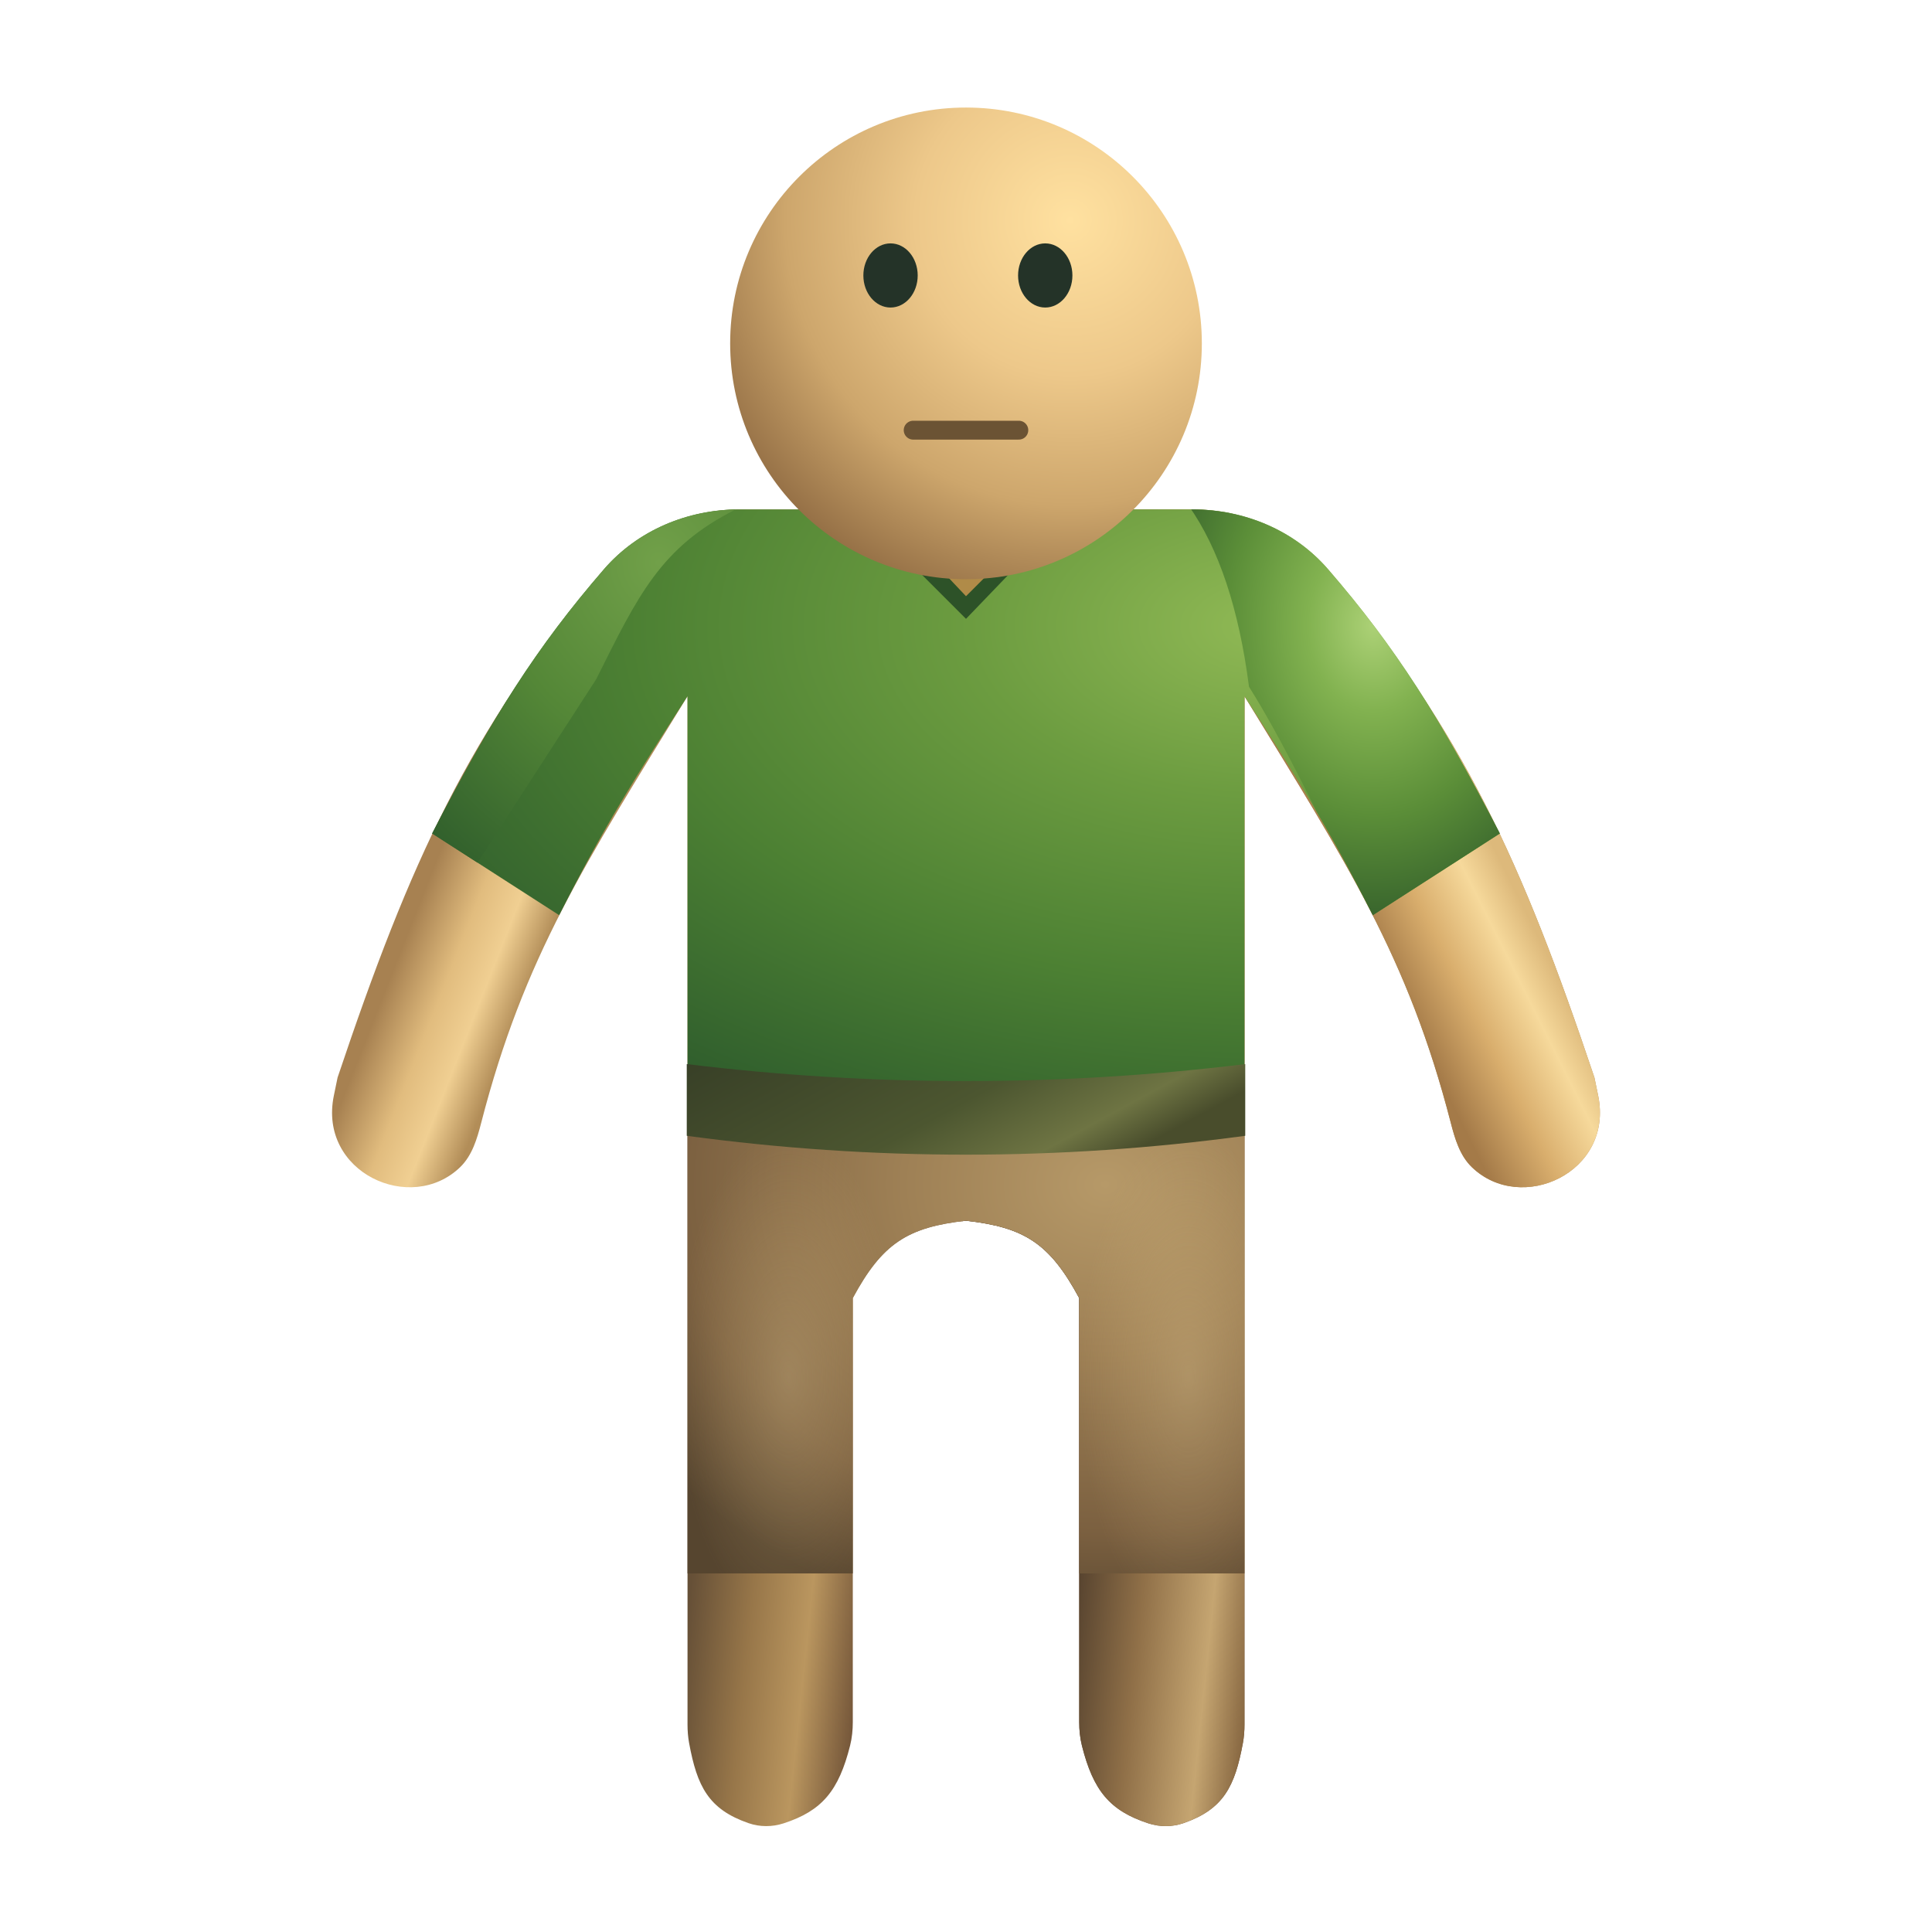
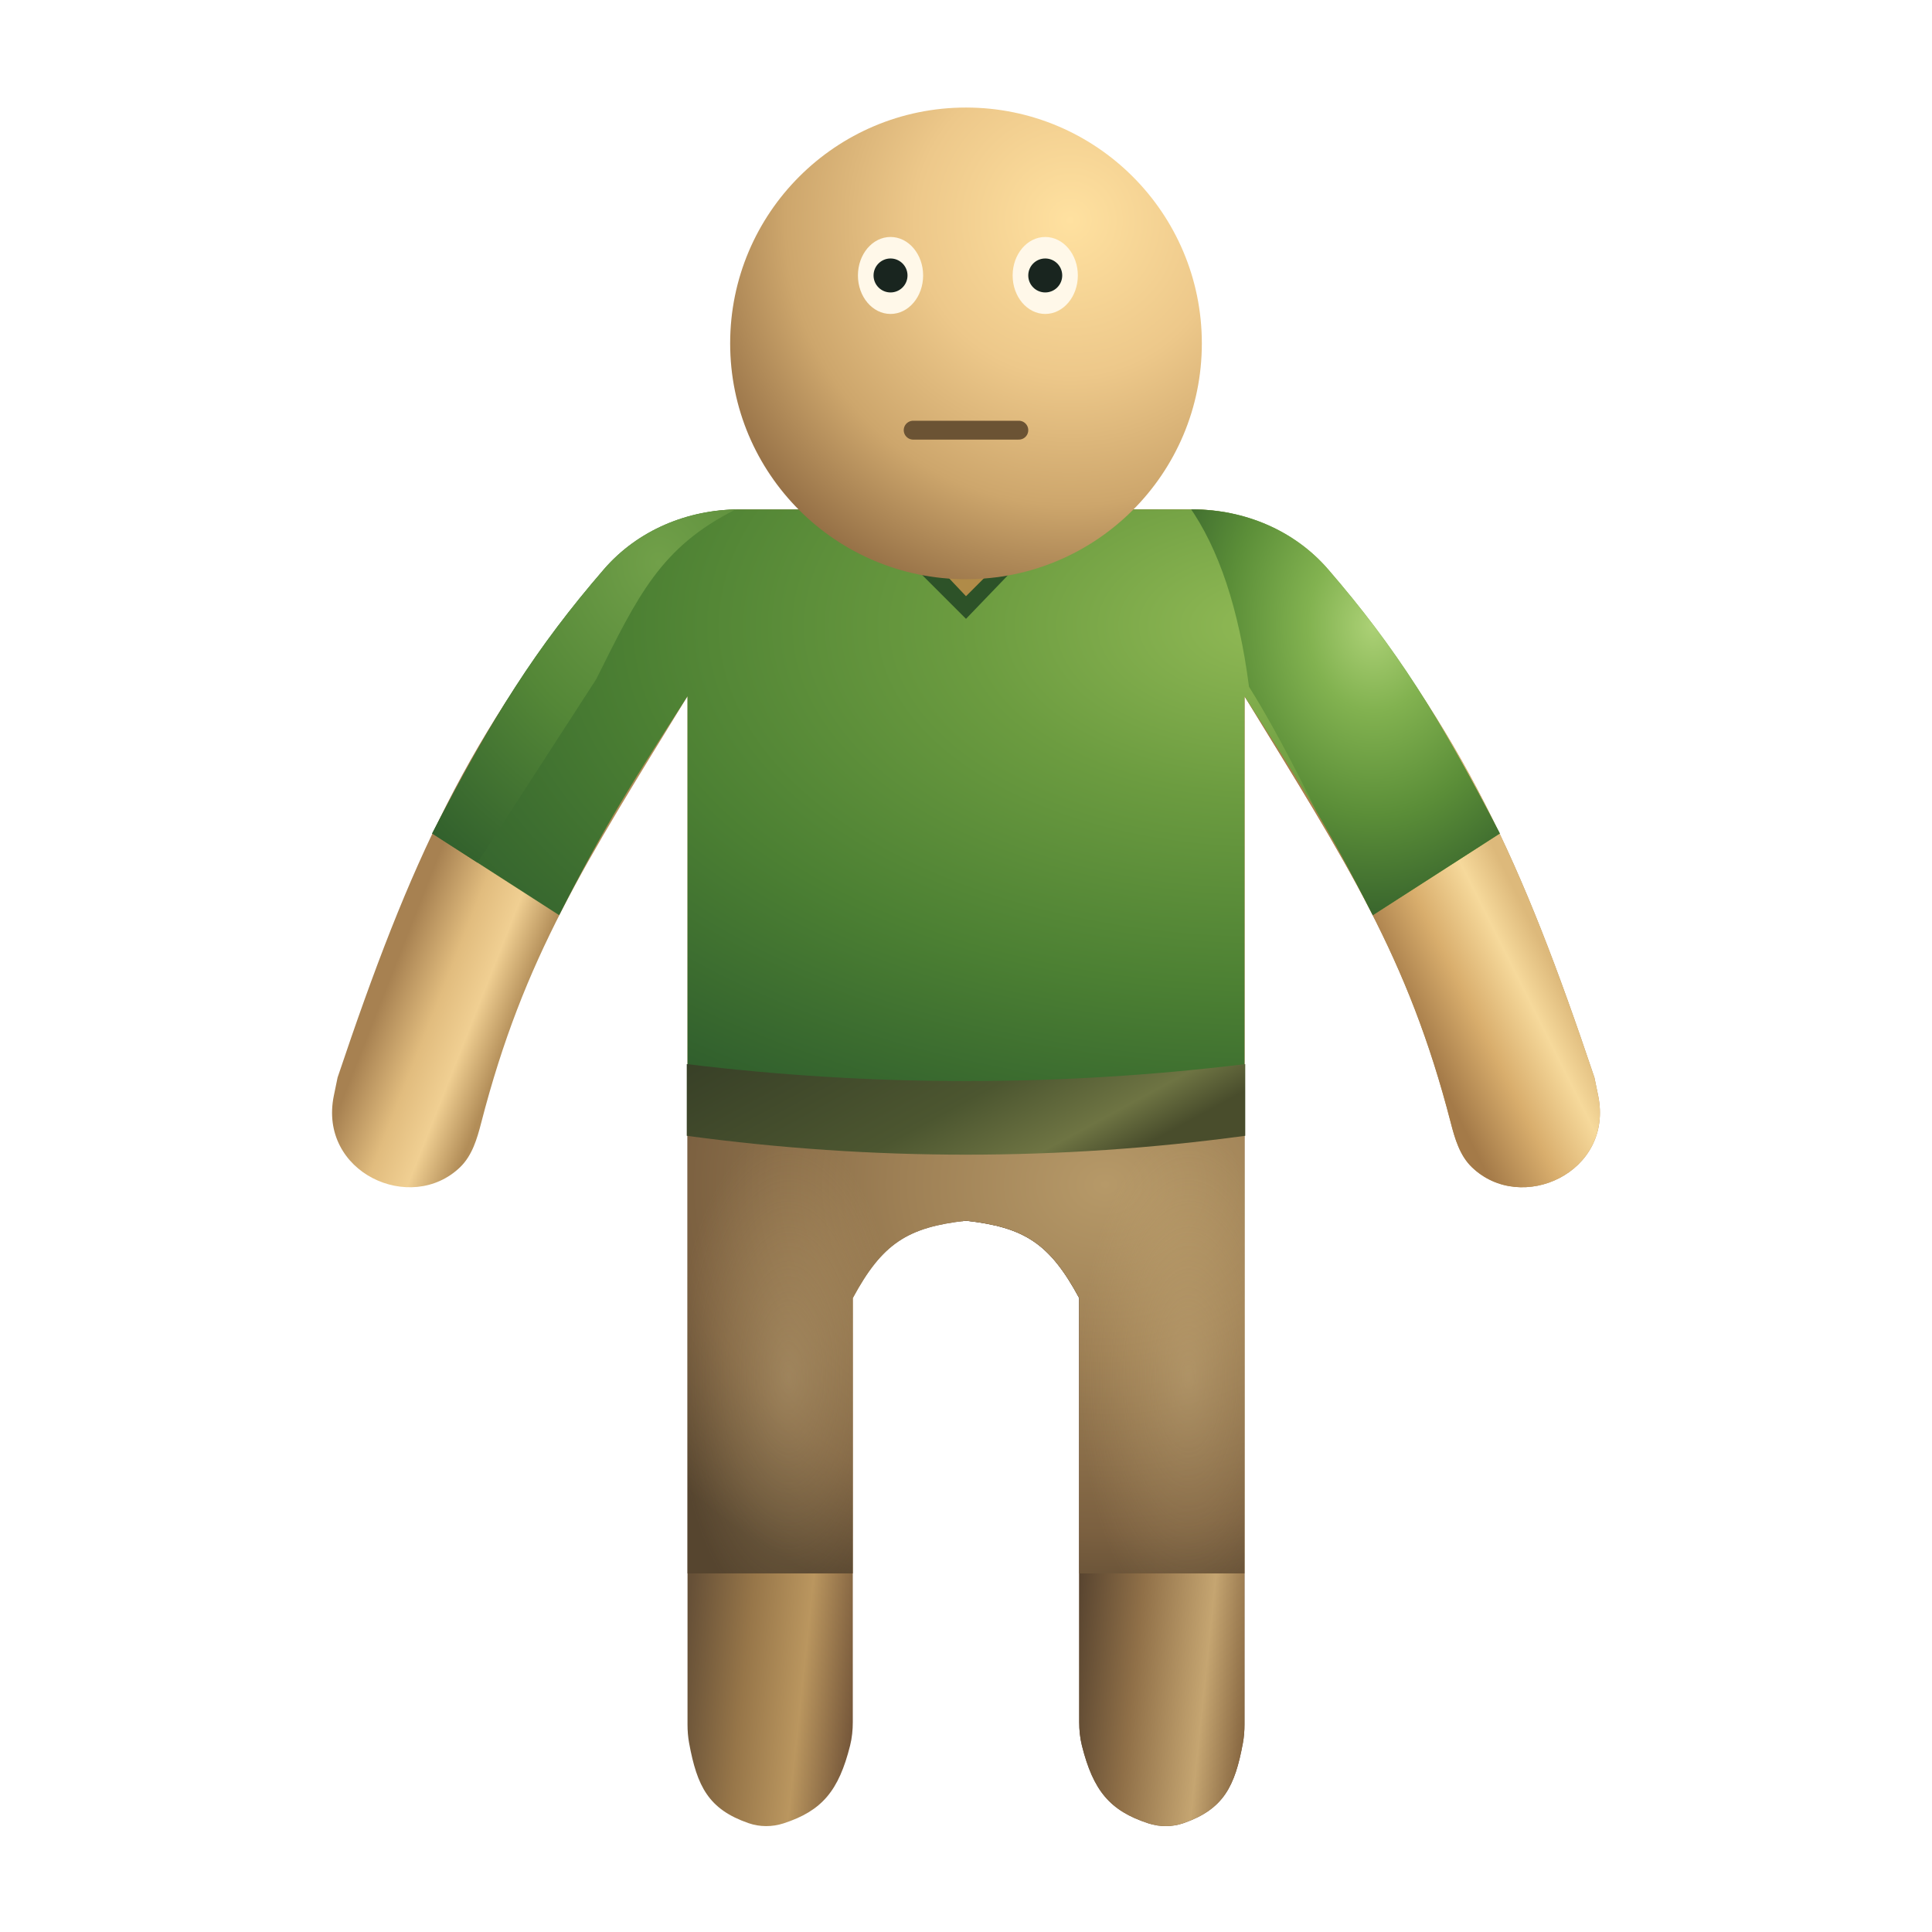
<svg xmlns="http://www.w3.org/2000/svg" width="512" height="512" viewBox="0 0 512 512" fill="none" role="img" aria-labelledby="nb-noob-title nb-noob-desc">
  <defs>
    <clipPath id="nb-noob-legs-clip">
      <path d="M256 323.5C240.434 325.233 233.781 329.583 226 344V456.325C226 458.436 225.797 460.549 225.283 462.597C222.276 474.567 217.856 479.893 207.651 483.21C204.636 484.189 201.358 484.193 198.364 483.154C187.762 479.476 184.734 473.419 182.621 461.924C182.325 460.316 182.2 458.678 182.2 457.043V297H329.8V457.043C329.8 458.678 329.675 460.316 329.379 461.924C327.266 473.419 324.238 479.476 313.636 483.154C310.642 484.193 307.364 484.189 304.349 483.21C294.144 479.893 289.724 474.567 286.717 462.597C286.203 460.549 286 458.436 286 456.325V344C278.219 329.583 271.566 325.233 256 323.5Z" />
    </clipPath>
    <clipPath id="nb-noob-pants-clip">
      <path d="M256 323.5C240.434 325.233 233.781 329.583 226 344V416.969H182.2V297H329.8V416.969H286V344C278.219 329.583 271.566 325.233 256 323.5Z" />
    </clipPath>
    <clipPath id="nb-noob-arms-clip">
      <path d="M89.463 285.549C108.84 227.843 124.176 194.365 159.329 151.904C168.388 140.962 182.046 135 196.251 135L315.749 135C329.954 135 343.612 140.962 352.671 151.904C387.824 194.365 403.16 227.843 422.537 285.549L423.524 290.336C427.726 310.725 403.104 321.952 390.031 309.285C386.874 306.226 385.574 301.815 384.476 297.559C373.115 253.505 356.981 228.883 329.8 184.5V297H182.2V184.5C155.019 228.883 138.885 253.505 127.524 297.559C126.426 301.815 125.126 306.226 121.969 309.285C108.896 321.952 84.274 310.725 88.476 290.336L89.463 285.549Z" />
    </clipPath>
    <clipPath id="nb-noob-shirt-clip">
      <path d="M182.2 297V184.5C168.218 206.247 160.408 218.458 148.186 242.53L114.525 220.882C130.53 189.977 142.073 171.65 160.05 150.859C169.009 140.498 182.254 135 195.951 135L316.049 135C329.746 135 342.991 140.498 351.95 150.859C369.927 171.65 381.47 189.977 397.475 220.882L363.814 242.53C351.592 218.458 343.782 206.247 329.8 184.5V297H256H182.2Z" />
    </clipPath>
    <radialGradient id="nb-noob-skin" cx="72%" cy="24%" r="86%">
      <stop stop-color="#ffe1a0" />
      <stop offset=".38" stop-color="#edc88a" />
      <stop offset=".7" stop-color="#cda66c" />
      <stop offset="1" stop-color="#916c43" />
    </radialGradient>
    <linearGradient id="nb-noob-left-arm" gradientUnits="userSpaceOnUse" x1="105" y1="255" x2="138" y2="268">
      <stop stop-color="#a78151" />
      <stop offset=".4" stop-color="#e1bc7e" />
      <stop offset=".69" stop-color="#f0cf92" />
      <stop offset="1" stop-color="#b28d58" />
    </linearGradient>
    <linearGradient id="nb-noob-right-arm" gradientUnits="userSpaceOnUse" x1="373" y1="269" x2="409" y2="251">
      <stop stop-color="#a47a48" />
      <stop offset=".4" stop-color="#d9ae6d" />
      <stop offset=".76" stop-color="#f6d99b" />
      <stop offset="1" stop-color="#ddb97b" />
    </linearGradient>
    <radialGradient id="nb-noob-shirt-paint" cx="78%" cy="19%" r="99%">
      <stop stop-color="#90b955" />
      <stop offset=".28" stop-color="#6c9c40" />
      <stop offset=".6" stop-color="#4c8033" />
      <stop offset="1" stop-color="#28552b" />
    </radialGradient>
    <radialGradient id="nb-noob-sleeve-left" cx="76%" cy="15%" r="110%">
      <stop stop-color="#71a049" />
      <stop offset=".46" stop-color="#548737" />
      <stop offset="1" stop-color="#2d5b2b" />
    </radialGradient>
    <radialGradient id="nb-noob-sleeve-right" cx="57%" cy="29%" r="75%">
      <stop stop-color="#acd176" />
      <stop offset=".27" stop-color="#82b250" />
      <stop offset=".6" stop-color="#5b8e38" />
      <stop offset="1" stop-color="#305b2a" />
    </radialGradient>
    <radialGradient id="nb-noob-pants-paint" cx="75%" cy="14%" r="101%">
      <stop stop-color="#b69968" />
      <stop offset=".36" stop-color="#9e8055" />
      <stop offset=".76" stop-color="#7b6040" />
      <stop offset="1" stop-color="#56452f" />
    </radialGradient>
    <radialGradient id="nb-noob-cloth-light">
      <stop stop-color="#ead19a" stop-opacity=".29" />
      <stop offset=".55" stop-color="#dfc187" stop-opacity=".15" />
      <stop offset="1" stop-color="#d7b780" stop-opacity="0" />
    </radialGradient>
    <linearGradient id="nb-noob-boot-left" gradientUnits="userSpaceOnUse" x1="181" y1="440" x2="228" y2="445">
      <stop stop-color="#665037" />
      <stop offset=".35" stop-color="#977649" />
      <stop offset=".68" stop-color="#ba965f" />
      <stop offset="1" stop-color="#725438" />
    </linearGradient>
    <linearGradient id="nb-noob-boot-right" gradientUnits="userSpaceOnUse" x1="284" y1="440" x2="332" y2="445">
      <stop stop-color="#594530" />
      <stop offset=".35" stop-color="#907048" />
      <stop offset=".74" stop-color="#c5a571" />
      <stop offset="1" stop-color="#83633e" />
    </linearGradient>
    <linearGradient id="nb-noob-belt-paint" x1="0" y1="0" x2="1" y2=".3">
      <stop stop-color="#384027" />
      <stop offset=".57" stop-color="#4c5630" />
      <stop offset=".85" stop-color="#6e7443" />
      <stop offset="1" stop-color="#494d2c" />
    </linearGradient>
  </defs>
  <g id="nb-unit-body">
    <g id="nb-noob-boots" clip-path="url(#nb-noob-legs-clip)">
      <path id="nb-noob-original-legs-silhouette" d="M256 323.5C240.434 325.233 233.781 329.583 226 344V456.325C226 458.436 225.797 460.549 225.283 462.597C222.276 474.567 217.856 479.893 207.651 483.21C204.636 484.189 201.358 484.193 198.364 483.154C187.762 479.476 184.734 473.419 182.621 461.924C182.325 460.316 182.2 458.678 182.2 457.043V297H329.8V457.043C329.8 458.678 329.675 460.316 329.379 461.924C327.266 473.419 324.238 479.476 313.636 483.154C310.642 484.193 307.364 484.189 304.349 483.21C294.144 479.893 289.724 474.567 286.717 462.597C286.203 460.549 286 458.436 286 456.325V344C278.219 329.583 271.566 325.233 256 323.5Z" fill="url(#nb-noob-boot-left)" />
      <path d="M255 295 H332 V486 H255Z" fill="url(#nb-noob-boot-right)" />
    </g>
    <g id="nb-noob-pants" clip-path="url(#nb-noob-pants-clip)">
      <path id="nb-noob-original-pants-silhouette" d="M256 323.5C240.434 325.233 233.781 329.583 226 344V416.969H182.2V297H329.8V416.969H286V344C278.219 329.583 271.566 325.233 256 323.5Z" fill="url(#nb-noob-pants-paint)" />
      <ellipse cx="209" cy="365" rx="30" ry="66" fill="url(#nb-noob-cloth-light)" />
      <ellipse cx="315" cy="365" rx="29" ry="66" fill="url(#nb-noob-cloth-light)" />
    </g>
    <g id="nb-noob-arms" clip-path="url(#nb-noob-arms-clip)">
      <path id="nb-noob-original-arms-silhouette" d="M89.463 285.549C108.84 227.843 124.176 194.365 159.329 151.904C168.388 140.962 182.046 135 196.251 135L315.749 135C329.954 135 343.612 140.962 352.671 151.904C387.824 194.365 403.16 227.843 422.537 285.549L423.524 290.336C427.726 310.725 403.104 321.952 390.031 309.285C386.874 306.226 385.574 301.815 384.476 297.559C373.115 253.505 356.981 228.883 329.8 184.5V297H182.2V184.5C155.019 228.883 138.885 253.505 127.524 297.559C126.426 301.815 125.126 306.226 121.969 309.285C108.896 321.952 84.274 310.725 88.476 290.336L89.463 285.549Z" fill="url(#nb-noob-left-arm)" />
      <path d="M256 130 H428 V320 H256Z" fill="url(#nb-noob-right-arm)" />
    </g>
    <g id="nb-noob-shirt" clip-path="url(#nb-noob-shirt-clip)">
      <path id="nb-noob-original-shirt-silhouette" d="M182.2 297V184.5C168.218 206.247 160.408 218.458 148.186 242.53L114.525 220.882C130.53 189.977 142.073 171.65 160.05 150.859C169.009 140.498 182.254 135 195.951 135L316.049 135C329.746 135 342.991 140.498 351.95 150.859C369.927 171.65 381.47 189.977 397.475 220.882L363.814 242.53C351.592 218.458 343.782 206.247 329.8 184.5V297H256H182.2Z" fill="url(#nb-noob-shirt-paint)" />
      <path d="M195 135 C175 145 169 158 158 180 L125 231 L110 227 L134 184 L159 149 Q174 133 195 135Z" fill="url(#nb-noob-sleeve-left)" />
      <path d="M315 134 Q340 130 358 155 Q380 181 401 223 L363 245 Q343 201 331 182 Q327 151 315 134Z" fill="url(#nb-noob-sleeve-right)" />
      <path d="M230 138 Q255 129 281 138 L256 164Z" fill="#2d5228" />
      <path d="M239 140 Q255 137 273 141 L256 158Z" fill="#b08b48" />
    </g>
  </g>
  <g id="nb-plain-belt">
    <path d="M182 282 Q256 291 330 282 V301 Q256 311 182 301Z" fill="url(#nb-noob-belt-paint)" />
  </g>
  <g id="nb-unit-head">
    <circle id="nb-noob-original-head-silhouette" cx="256" cy="91" r="62.5" fill="url(#nb-noob-skin)" />
-     <ellipse cx="236" cy="73" rx="7.2" ry="8.5" fill="#243328" />
-     <ellipse cx="277" cy="73" rx="7.2" ry="8.5" fill="#243328" />
+     <g id="noob-eye-1">
+       <ellipse cx="236" cy="73" rx="8.64" ry="10.2" fill="#fff8e9" />
+       <circle cx="236" cy="73" r="4.5" fill="#19251f" />
+     </g>
+     <g id="noob-eye-2">
+       <ellipse cx="277" cy="73" rx="8.64" ry="10.2" fill="#fff8e9" />
+       <circle cx="277" cy="73" r="4.5" fill="#19251f" />
+     </g>
    <path d="M242 114 H270" stroke="#6b5334" stroke-width="5" stroke-linecap="round" />
  </g>
</svg>
